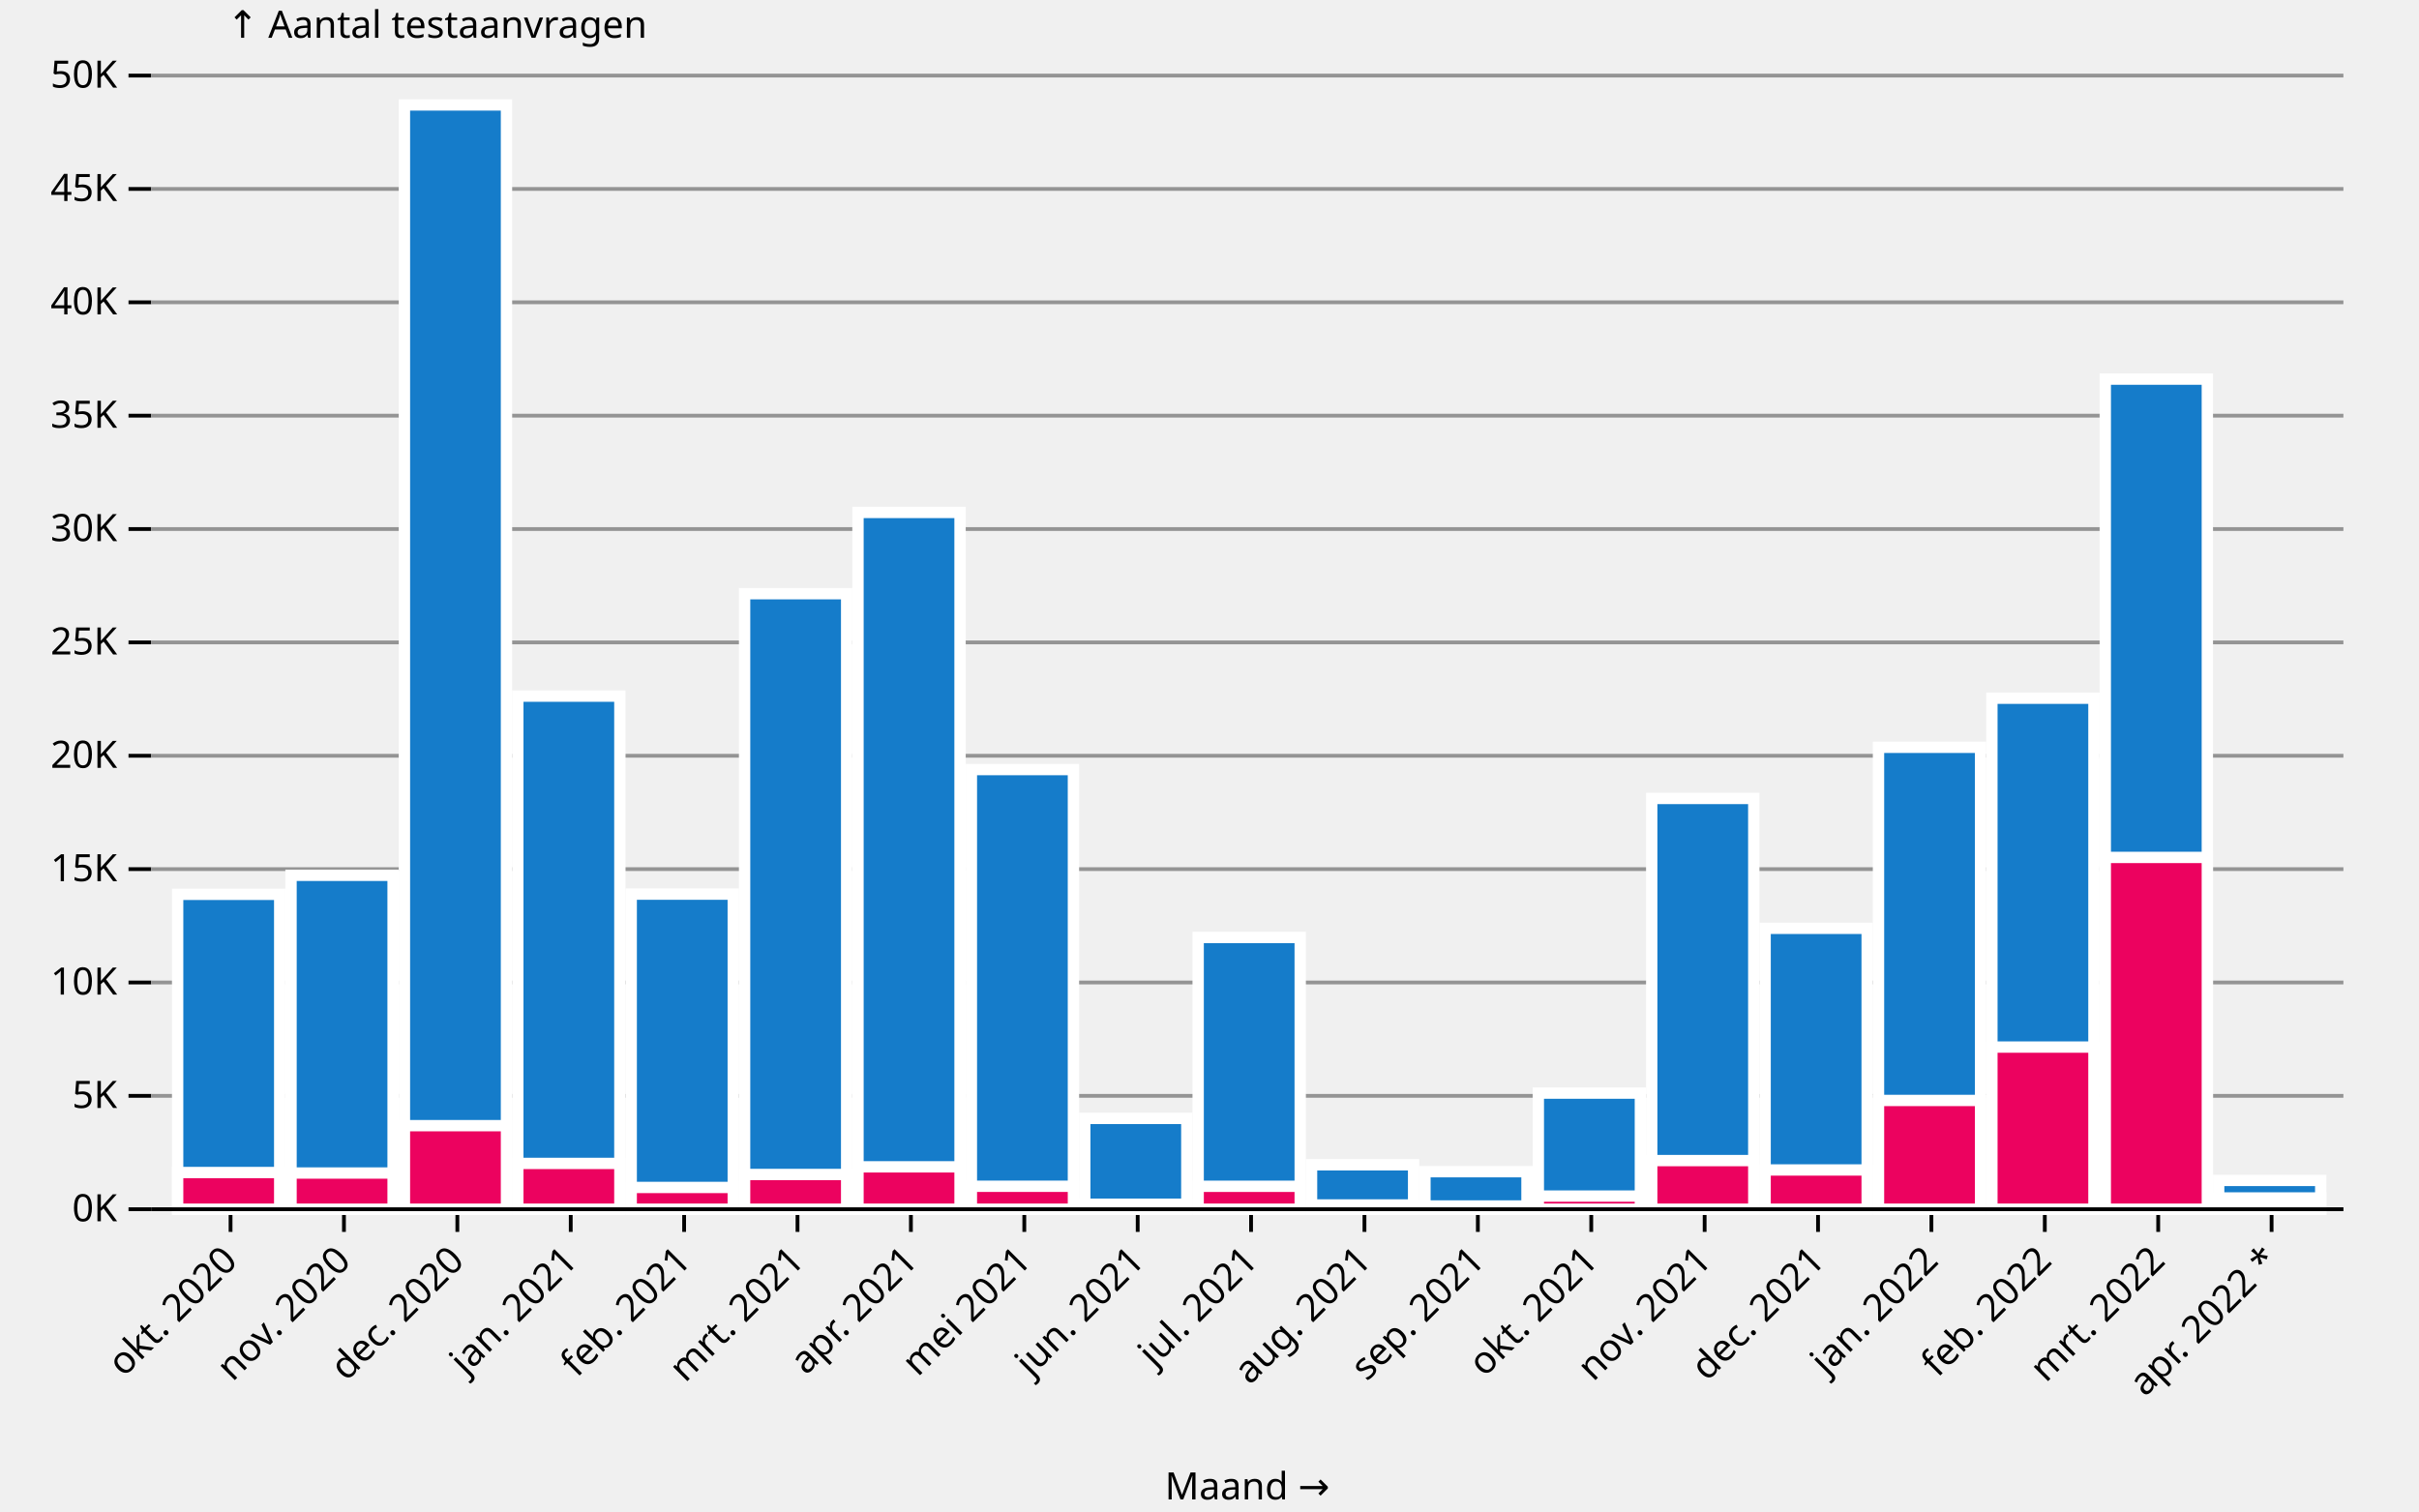
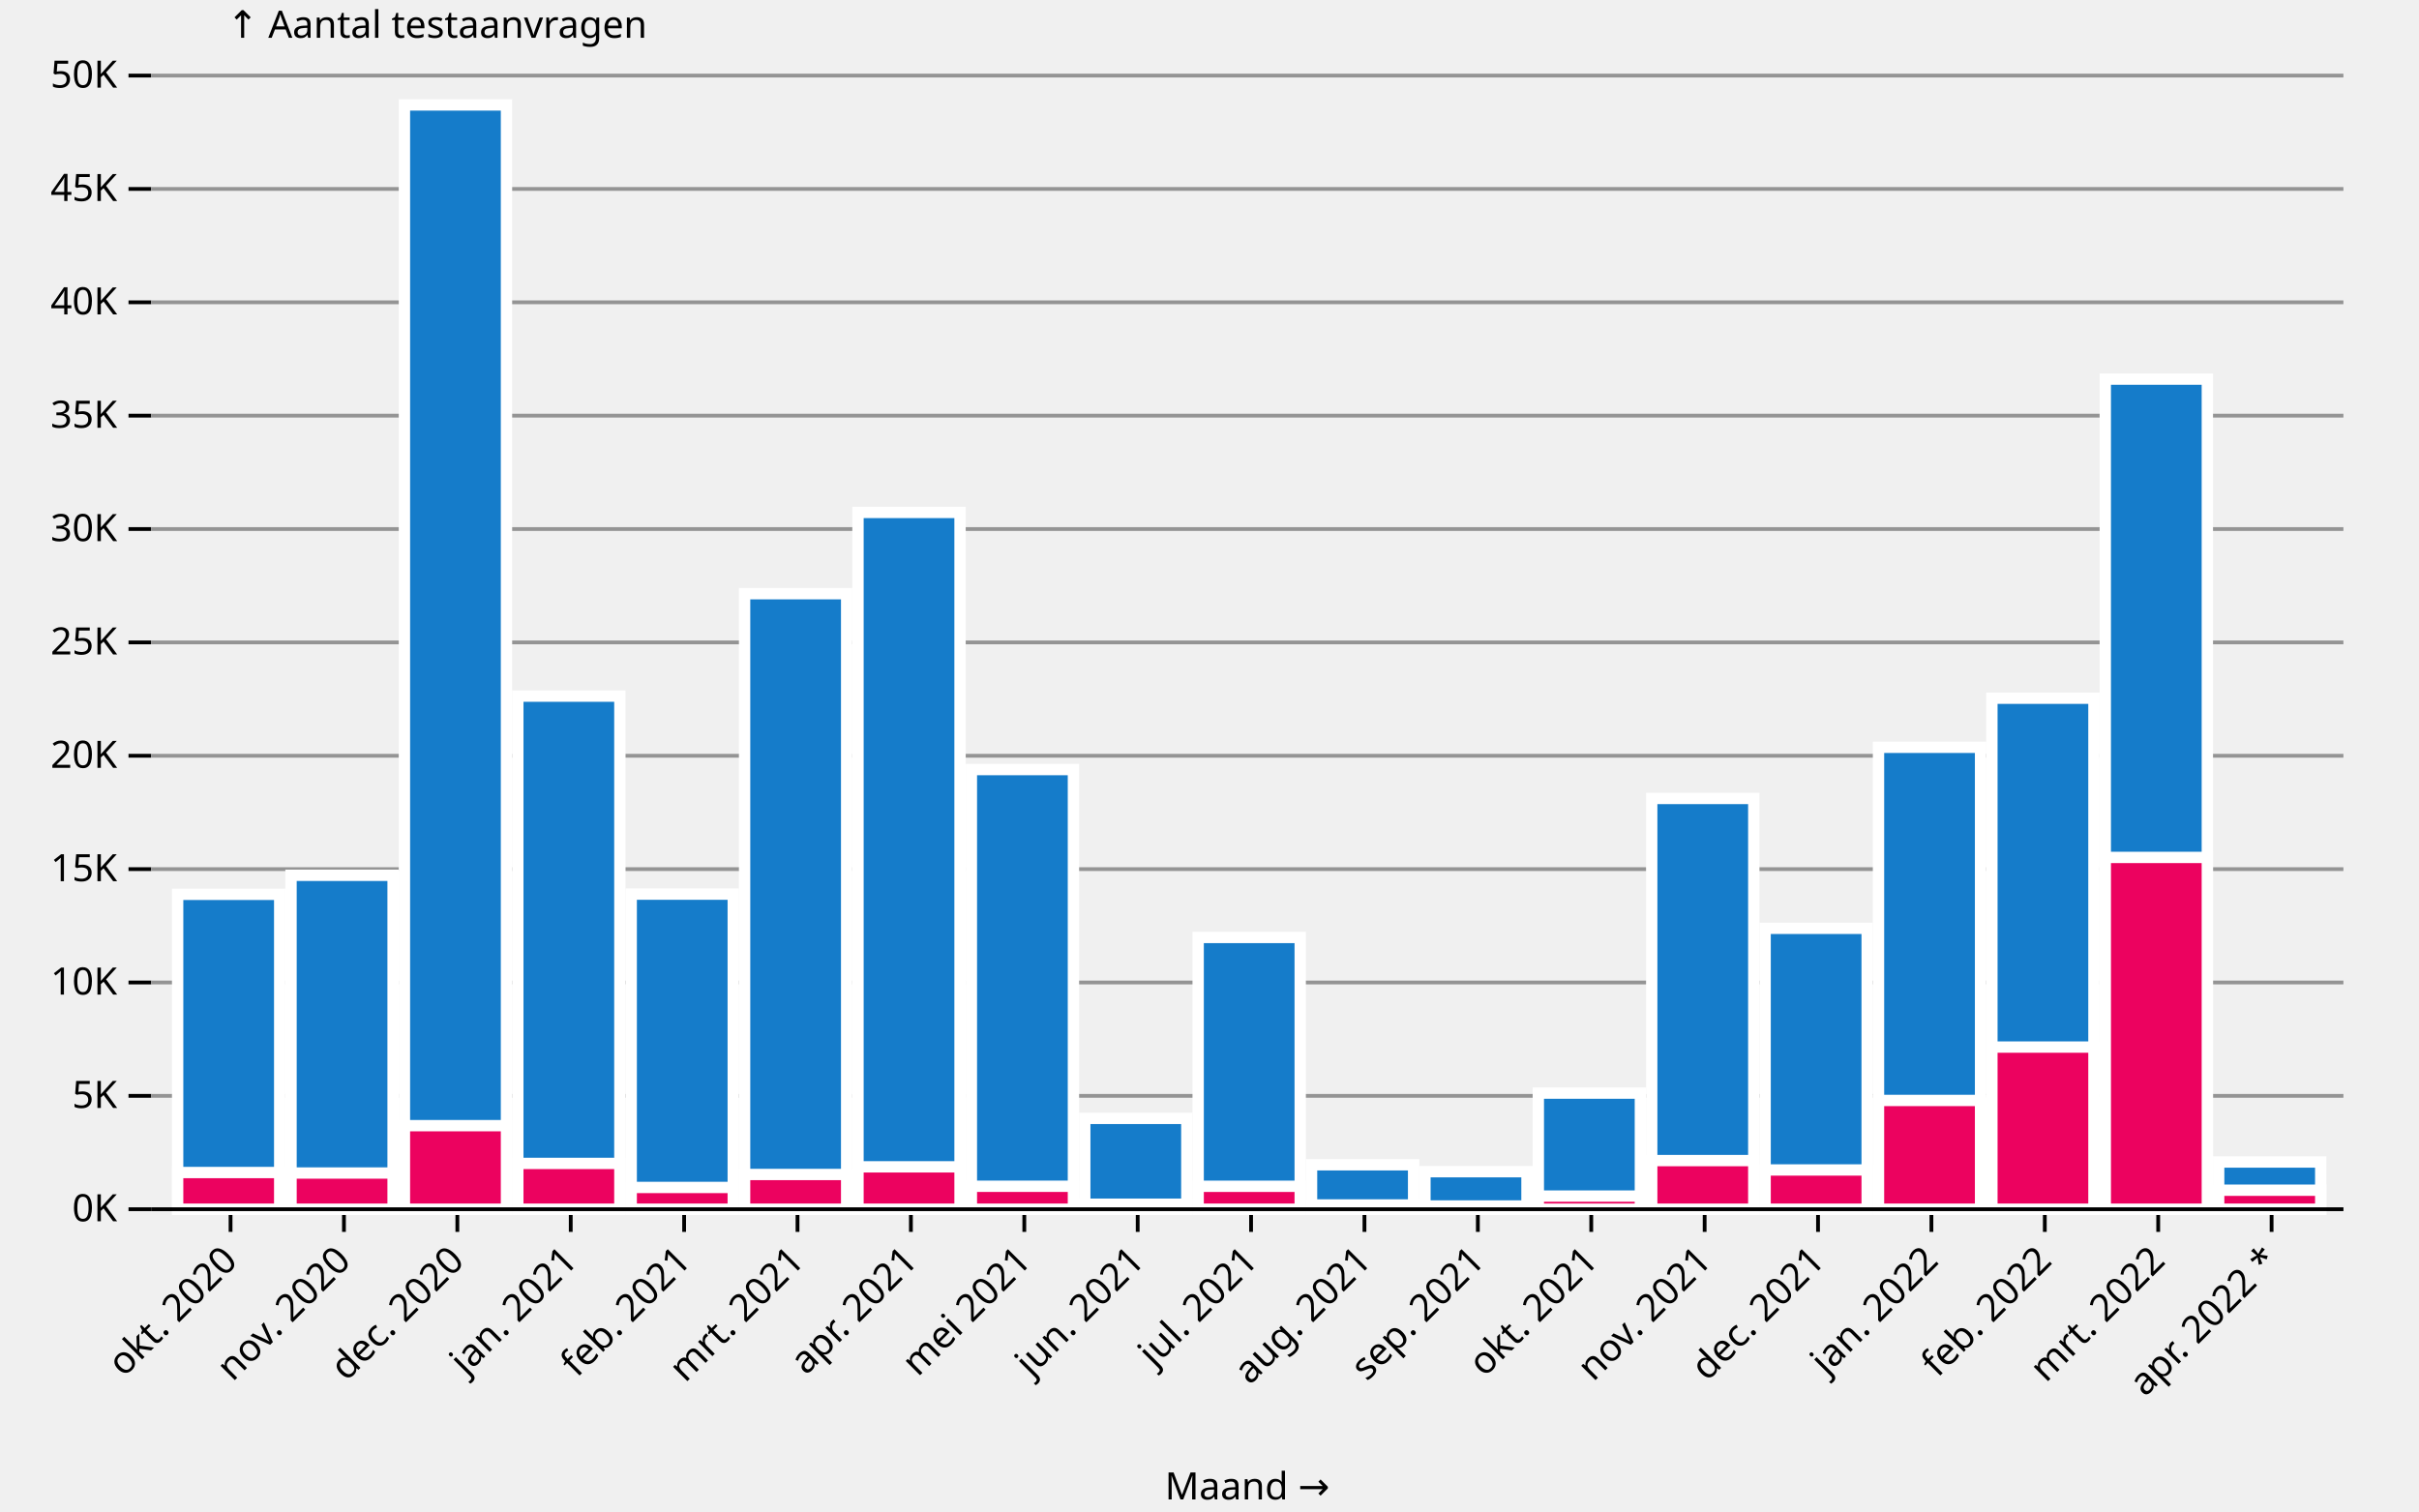
<svg xmlns="http://www.w3.org/2000/svg" class="plot-9e1b856ca2f26" fill="currentColor" font-family="system-ui, sans-serif" font-size="10" text-anchor="middle" width="640" height="400" viewBox="0 0 640 400">
  <style>
        line[stroke-opacity] {
            stroke-opacity: 1;
            stroke: #949494;
        }
</style>
  <style>
-         .plot-407be623b47dd {
+         .plot-d370199fa4c38 {
          display: block;
          background: white;
          height: auto;
          height: intrinsic;
          max-width: 100%;
        }
-         .plot-407be623b47dd text,
-         .plot-407be623b47dd tspan {
+         .plot-d370199fa4c38 text,
+         .plot-d370199fa4c38 tspan {
          white-space: pre;
        }
      </style>
  <g aria-label="y-axis" aria-description="↑ Aantal testaanvragen" transform="translate(40,0)" fill="none" text-anchor="end" font-variant="tabular-nums">
    <g class="tick" opacity="1" transform="translate(0,320)">
      <line stroke="currentColor" x2="-6" />
      <line stroke="currentColor" x2="580" stroke-opacity="0.1" />
      <text fill="currentColor" x="-9" dy="0.32em">0K</text>
    </g>
    <g class="tick" opacity="1" transform="translate(0,290)">
      <line stroke="currentColor" x2="-6" />
      <line stroke="currentColor" x2="580" stroke-opacity="0.1" />
      <text fill="currentColor" x="-9" dy="0.32em">5K</text>
    </g>
    <g class="tick" opacity="1" transform="translate(0,260)">
      <line stroke="currentColor" x2="-6" />
      <line stroke="currentColor" x2="580" stroke-opacity="0.1" />
      <text fill="currentColor" x="-9" dy="0.32em">10K</text>
    </g>
    <g class="tick" opacity="1" transform="translate(0,230)">
      <line stroke="currentColor" x2="-6" />
      <line stroke="currentColor" x2="580" stroke-opacity="0.1" />
      <text fill="currentColor" x="-9" dy="0.32em">15K</text>
    </g>
    <g class="tick" opacity="1" transform="translate(0,200)">
      <line stroke="currentColor" x2="-6" />
      <line stroke="currentColor" x2="580" stroke-opacity="0.1" />
      <text fill="currentColor" x="-9" dy="0.32em">20K</text>
    </g>
    <g class="tick" opacity="1" transform="translate(0,170)">
      <line stroke="currentColor" x2="-6" />
      <line stroke="currentColor" x2="580" stroke-opacity="0.1" />
      <text fill="currentColor" x="-9" dy="0.32em">25K</text>
    </g>
    <g class="tick" opacity="1" transform="translate(0,140)">
      <line stroke="currentColor" x2="-6" />
      <line stroke="currentColor" x2="580" stroke-opacity="0.1" />
      <text fill="currentColor" x="-9" dy="0.32em">30K</text>
    </g>
    <g class="tick" opacity="1" transform="translate(0,110)">
      <line stroke="currentColor" x2="-6" />
      <line stroke="currentColor" x2="580" stroke-opacity="0.1" />
      <text fill="currentColor" x="-9" dy="0.32em">35K</text>
    </g>
    <g class="tick" opacity="1" transform="translate(0,80)">
      <line stroke="currentColor" x2="-6" />
      <line stroke="currentColor" x2="580" stroke-opacity="0.1" />
      <text fill="currentColor" x="-9" dy="0.32em">40K</text>
    </g>
    <g class="tick" opacity="1" transform="translate(0,50)">
      <line stroke="currentColor" x2="-6" />
      <line stroke="currentColor" x2="580" stroke-opacity="0.1" />
      <text fill="currentColor" x="-9" dy="0.32em">45K</text>
    </g>
    <g class="tick" opacity="1" transform="translate(0,20)">
      <line stroke="currentColor" x2="-6" />
      <line stroke="currentColor" x2="580" stroke-opacity="0.1" />
      <text fill="currentColor" x="-9" dy="0.32em">50K</text>
    </g>
    <text fill="currentColor" transform="translate(20,20)" dy="-1em" text-anchor="start">↑ Aantal testaanvragen</text>
  </g>
  <g aria-label="x-axis" aria-description="Maand →" transform="translate(0,320)" fill="none" text-anchor="middle">
    <g class="tick" opacity="1" transform="translate(61,0)">
      <line stroke="currentColor" y2="6" />
      <text fill="currentColor" dy="0.32em" transform="translate(0, 11.82843) rotate(-45)" text-anchor="end">okt. 2020</text>
    </g>
    <g class="tick" opacity="1" transform="translate(91,0)">
      <line stroke="currentColor" y2="6" />
      <text fill="currentColor" dy="0.32em" transform="translate(0, 11.82843) rotate(-45)" text-anchor="end">nov. 2020</text>
    </g>
    <g class="tick" opacity="1" transform="translate(121,0)">
      <line stroke="currentColor" y2="6" />
      <text fill="currentColor" dy="0.32em" transform="translate(0, 11.82843) rotate(-45)" text-anchor="end">dec. 2020</text>
    </g>
    <g class="tick" opacity="1" transform="translate(151,0)">
      <line stroke="currentColor" y2="6" />
      <text fill="currentColor" dy="0.32em" transform="translate(0, 11.82843) rotate(-45)" text-anchor="end">jan. 2021</text>
    </g>
    <g class="tick" opacity="1" transform="translate(181,0)">
      <line stroke="currentColor" y2="6" />
      <text fill="currentColor" dy="0.32em" transform="translate(0, 11.82843) rotate(-45)" text-anchor="end">feb. 2021</text>
    </g>
    <g class="tick" opacity="1" transform="translate(211,0)">
      <line stroke="currentColor" y2="6" />
      <text fill="currentColor" dy="0.32em" transform="translate(0, 11.82843) rotate(-45)" text-anchor="end">mrt. 2021</text>
    </g>
    <g class="tick" opacity="1" transform="translate(241,0)">
      <line stroke="currentColor" y2="6" />
      <text fill="currentColor" dy="0.32em" transform="translate(0, 11.82843) rotate(-45)" text-anchor="end">apr. 2021</text>
    </g>
    <g class="tick" opacity="1" transform="translate(271,0)">
      <line stroke="currentColor" y2="6" />
      <text fill="currentColor" dy="0.32em" transform="translate(0, 11.82843) rotate(-45)" text-anchor="end">mei 2021</text>
    </g>
    <g class="tick" opacity="1" transform="translate(301,0)">
      <line stroke="currentColor" y2="6" />
      <text fill="currentColor" dy="0.32em" transform="translate(0, 11.82843) rotate(-45)" text-anchor="end">jun. 2021</text>
    </g>
    <g class="tick" opacity="1" transform="translate(331,0)">
      <line stroke="currentColor" y2="6" />
      <text fill="currentColor" dy="0.32em" transform="translate(0, 11.82843) rotate(-45)" text-anchor="end">jul. 2021</text>
    </g>
    <g class="tick" opacity="1" transform="translate(361,0)">
      <line stroke="currentColor" y2="6" />
      <text fill="currentColor" dy="0.32em" transform="translate(0, 11.82843) rotate(-45)" text-anchor="end">aug. 2021</text>
    </g>
    <g class="tick" opacity="1" transform="translate(391,0)">
      <line stroke="currentColor" y2="6" />
      <text fill="currentColor" dy="0.32em" transform="translate(0, 11.82843) rotate(-45)" text-anchor="end">sep. 2021</text>
    </g>
    <g class="tick" opacity="1" transform="translate(421,0)">
      <line stroke="currentColor" y2="6" />
      <text fill="currentColor" dy="0.32em" transform="translate(0, 11.82843) rotate(-45)" text-anchor="end">okt. 2021</text>
    </g>
    <g class="tick" opacity="1" transform="translate(451,0)">
      <line stroke="currentColor" y2="6" />
      <text fill="currentColor" dy="0.32em" transform="translate(0, 11.82843) rotate(-45)" text-anchor="end">nov. 2021</text>
    </g>
    <g class="tick" opacity="1" transform="translate(481,0)">
      <line stroke="currentColor" y2="6" />
      <text fill="currentColor" dy="0.32em" transform="translate(0, 11.82843) rotate(-45)" text-anchor="end">dec. 2021</text>
    </g>
    <g class="tick" opacity="1" transform="translate(511,0)">
      <line stroke="currentColor" y2="6" />
      <text fill="currentColor" dy="0.32em" transform="translate(0, 11.82843) rotate(-45)" text-anchor="end">jan. 2022</text>
    </g>
    <g class="tick" opacity="1" transform="translate(541,0)">
      <line stroke="currentColor" y2="6" />
      <text fill="currentColor" dy="0.32em" transform="translate(0, 11.82843) rotate(-45)" text-anchor="end">feb. 2022</text>
    </g>
    <g class="tick" opacity="1" transform="translate(571,0)">
      <line stroke="currentColor" y2="6" />
      <text fill="currentColor" dy="0.32em" transform="translate(0, 11.82843) rotate(-45)" text-anchor="end">mrt. 2022</text>
    </g>
    <g class="tick" opacity="1" transform="translate(601,0)">
      <line stroke="currentColor" y2="6" />
      <text fill="currentColor" dy="0.32em" transform="translate(0, 11.82843) rotate(-45)" text-anchor="end">apr. 2022 *</text>
    </g>
    <text fill="currentColor" transform="translate(330,80)" dy="-0.32em" text-anchor="middle">Maand →</text>
  </g>
  <g aria-label="bar" fill="#157CCA" stroke="white" stroke-width="3">
    <rect x="47" width="27" y="236.672" height="83.328" />
    <rect x="77" width="27" y="231.638" height="88.362" />
    <rect x="107" width="27" y="27.77" height="292.23" />
    <rect x="137" width="27" y="184.22" height="135.78" />
    <rect x="167" width="27" y="236.618" height="83.382" />
    <rect x="197" width="27" y="157.112" height="162.888" />
    <rect x="227" width="27" y="135.608" height="184.392" />
    <rect x="257" width="27" y="203.654" height="116.346" />
    <rect x="287" width="27" y="295.964" height="24.036" />
    <rect x="317" width="27" y="248.084" height="71.916" />
    <rect x="347" width="27" y="308.24" height="11.76" />
    <rect x="377" width="27" y="310.07" height="9.93" />
    <rect x="407" width="27" y="289.274" height="30.726" />
    <rect x="437" width="27" y="211.298" height="108.702" />
    <rect x="467" width="27" y="245.666" height="74.334" />
    <rect x="497" width="27" y="197.762" height="122.238" />
    <rect x="527" width="27" y="184.772" height="135.228" />
    <rect x="557" width="27" y="100.328" height="219.672" />
-     <rect x="587" width="27" y="312.38" height="7.62" />
+     <rect x="587" width="27" y="307.508" height="12.492" />
  </g>
  <g aria-label="bar" fill="#ec025f" stroke="white" stroke-width="3">
    <rect x="47" width="27" y="310.292" height="9.708" />
    <rect x="77" width="27" y="310.424" height="9.576" />
    <rect x="107" width="27" y="297.89" height="22.11" />
    <rect x="137" width="27" y="307.88" height="12.12" />
    <rect x="167" width="27" y="314.24" height="5.76" />
    <rect x="197" width="27" y="310.808" height="9.192" />
    <rect x="227" width="27" y="308.786" height="11.214" />
    <rect x="257" width="27" y="313.928" height="6.072" />
    <rect x="287" width="27" y="318.68" height="1.32" />
    <rect x="317" width="27" y="313.934" height="6.066" />
    <rect x="347" width="27" y="318.878" height="1.122" />
    <rect x="377" width="27" y="319.148" height="0.852" />
    <rect x="407" width="27" y="316.526" height="3.474" />
    <rect x="437" width="27" y="307.13" height="12.87" />
    <rect x="467" width="27" y="309.614" height="10.386" />
    <rect x="497" width="27" y="291.218" height="28.782" />
    <rect x="527" width="27" y="277.094" height="42.906" />
    <rect x="557" width="27" y="226.904" height="93.096" />
-     <rect x="587" width="27" y="317.024" height="2.976" />
+     <rect x="587" width="27" y="314.972" height="5.028" />
  </g>
  <g aria-label="rule" stroke="currentColor">
    <line x1="40" x2="620" y1="320" y2="320" />
  </g>
</svg>
